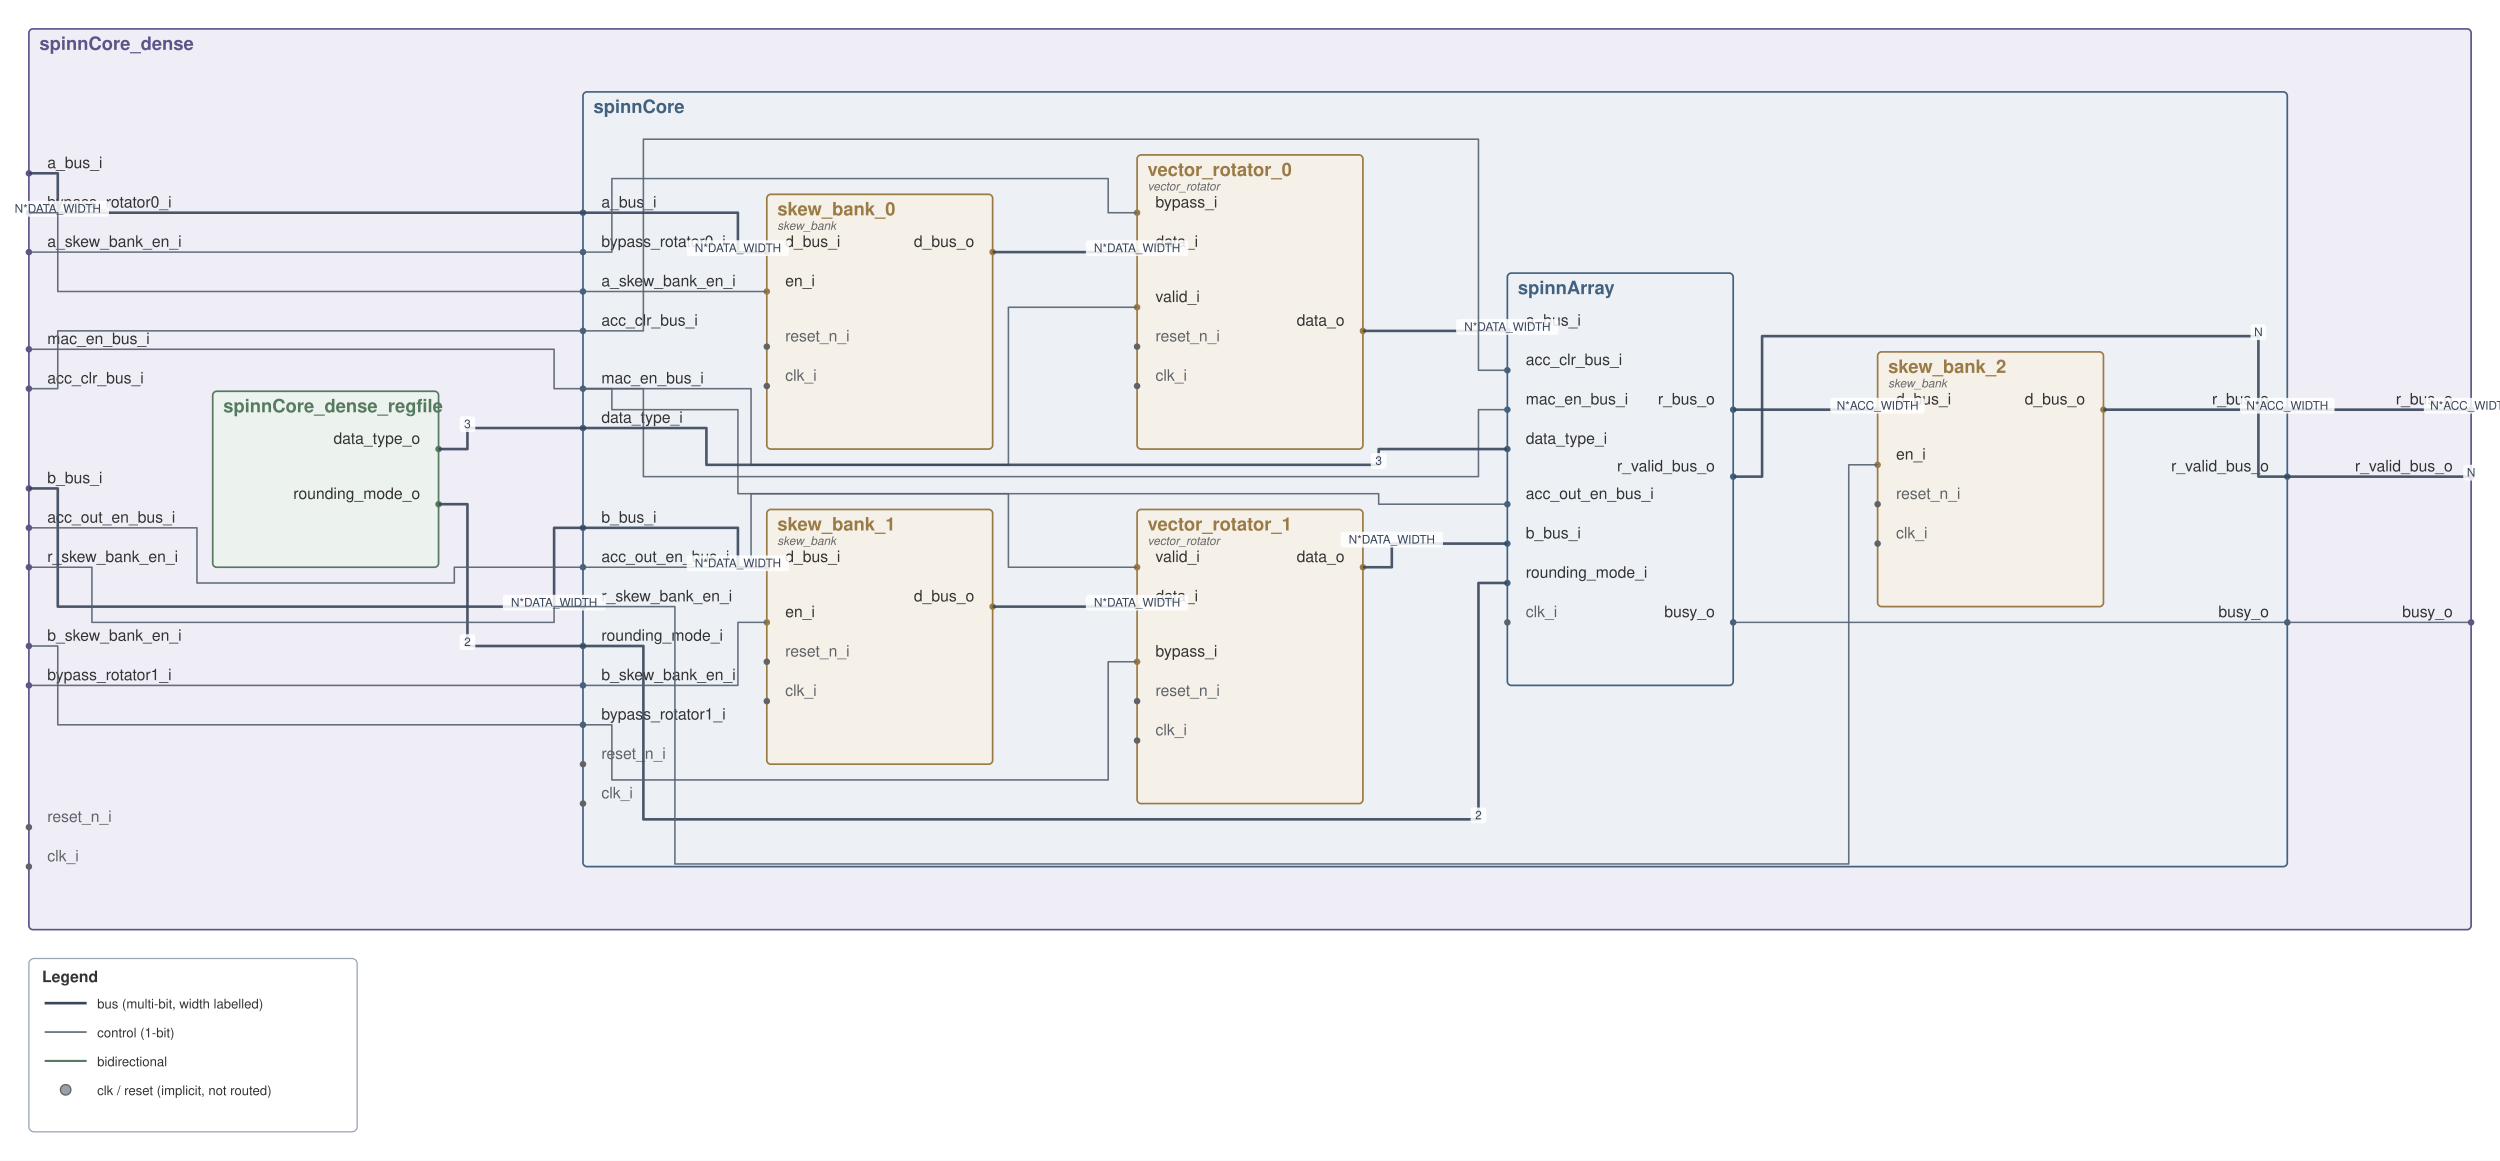
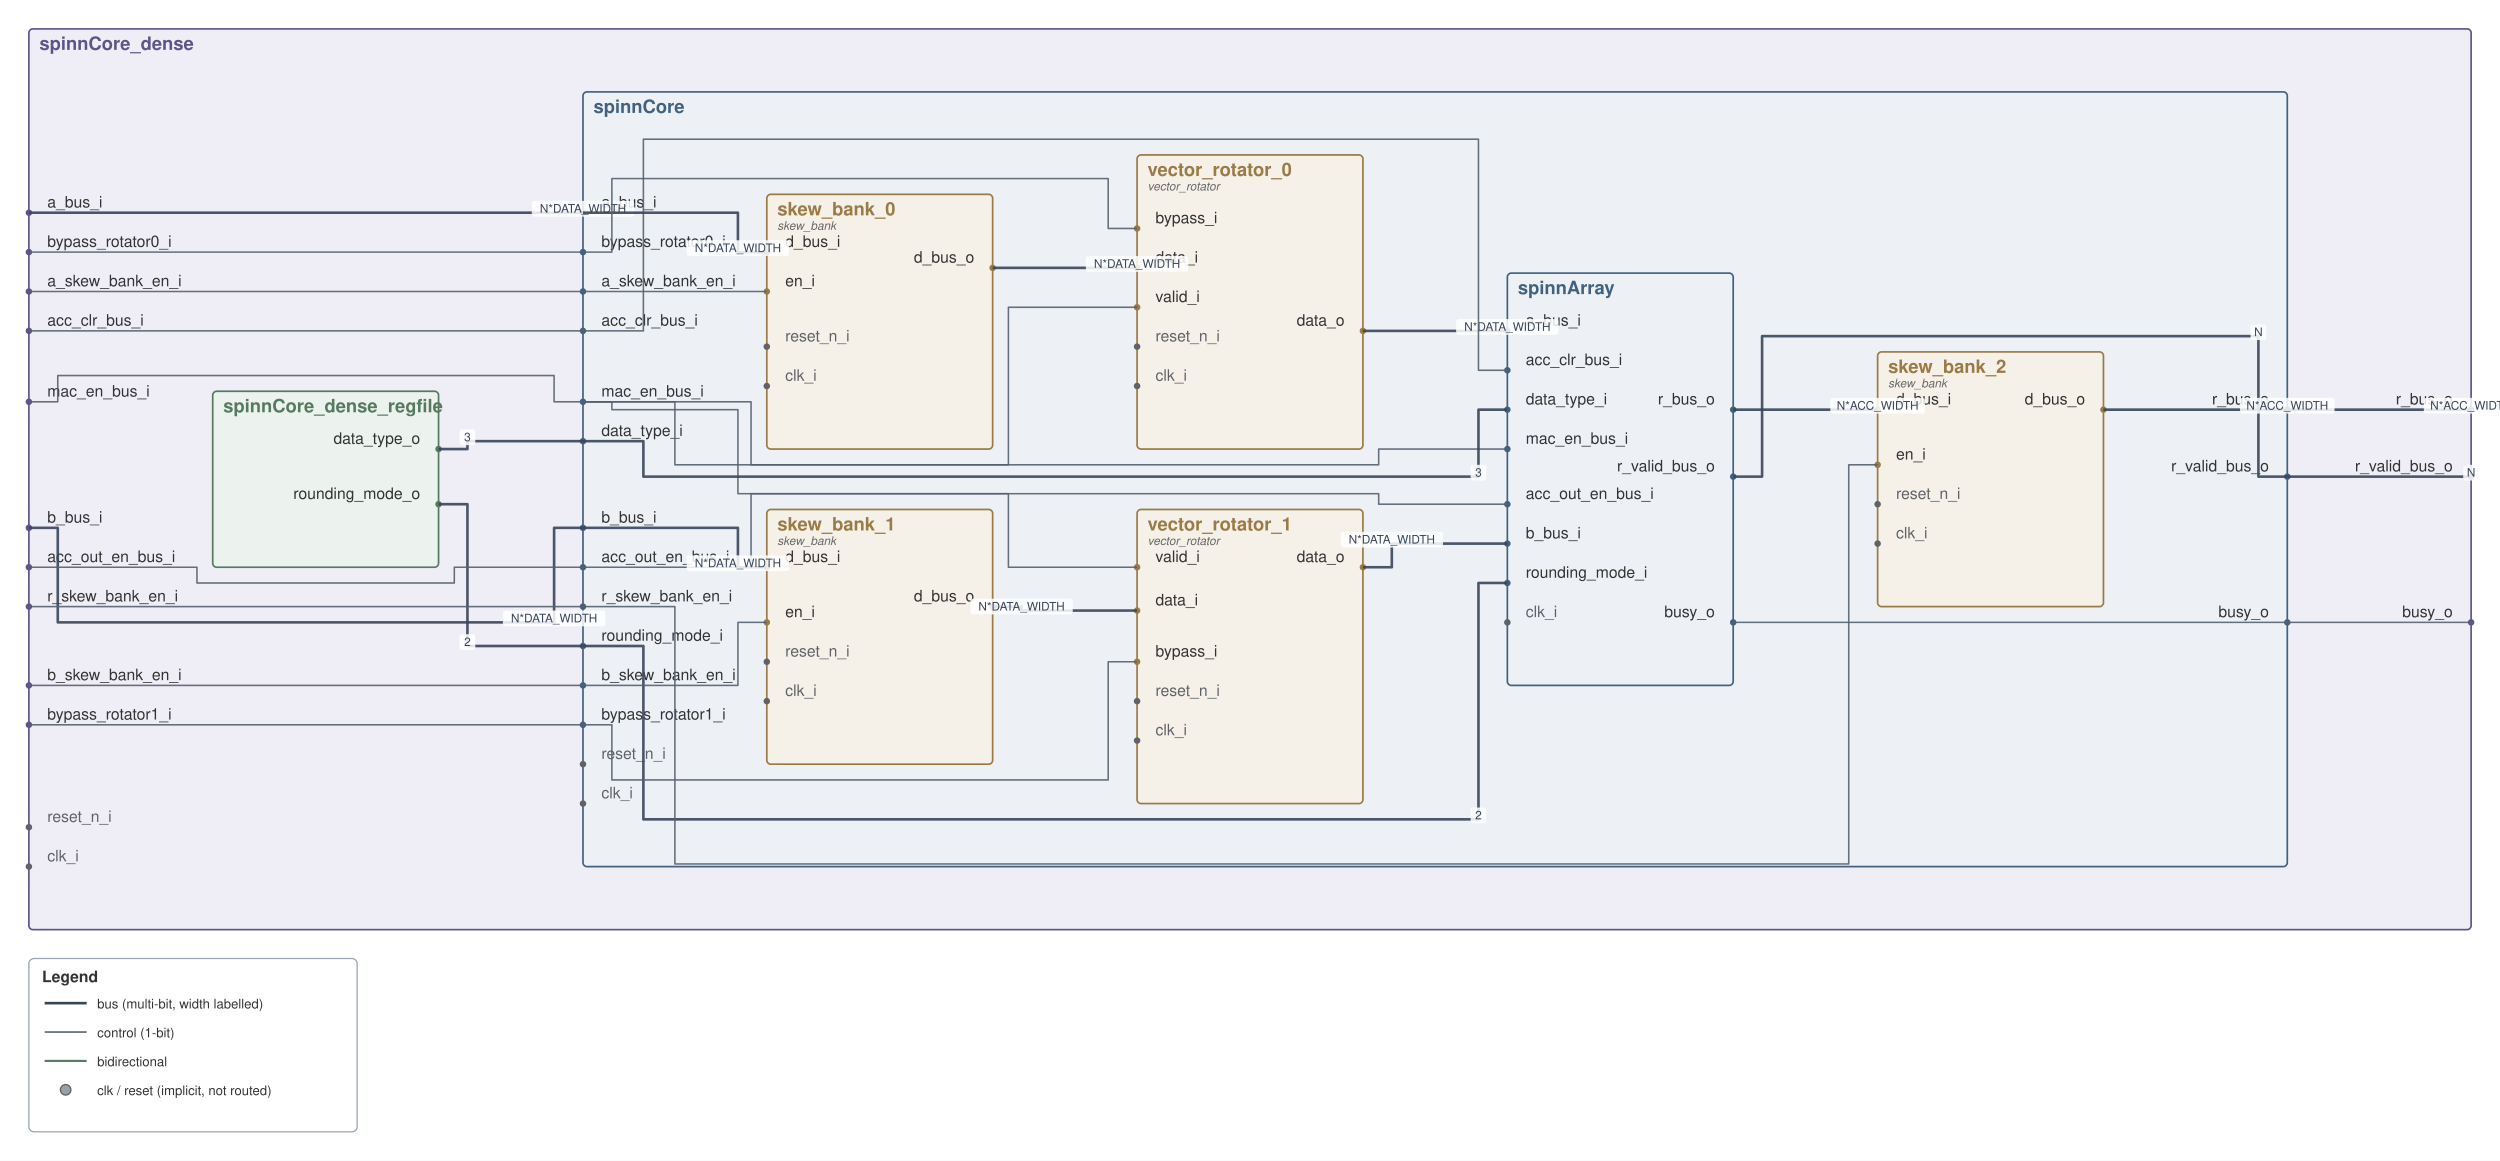
<svg xmlns="http://www.w3.org/2000/svg" width="1904" height="884" font-family="Helvetica">
  <rect width="1904" height="884" fill="white" />
  <rect x="22" y="22" width="1860" height="686" rx="3" fill="#EFEDF6" stroke="#5F5488" stroke-width="1.3" />
  <text x="30" y="38" font-weight="bold" font-size="14" fill="#5F5488">spinnCore_dense</text>
-   <circle cx="22" cy="132" r="2.5" fill="#5F5488" />
-   <text x="36" y="128" font-size="12" fill="#333">a_bus_i</text>
  <circle cx="22" cy="162" r="2.5" fill="#5F5488" />
-   <text x="36" y="158" font-size="12" fill="#333">bypass_rotator0_i</text>
+   <text x="36" y="158" font-size="12" fill="#333">a_bus_i</text>
  <circle cx="22" cy="192" r="2.5" fill="#5F5488" />
-   <text x="36" y="188" font-size="12" fill="#333">a_skew_bank_en_i</text>
-   <circle cx="22" cy="266" r="2.5" fill="#5F5488" />
-   <text x="36" y="262" font-size="12" fill="#333">mac_en_bus_i</text>
-   <circle cx="22" cy="296" r="2.5" fill="#5F5488" />
-   <text x="36" y="292" font-size="12" fill="#333">acc_clr_bus_i</text>
-   <circle cx="22" cy="372" r="2.5" fill="#5F5488" />
-   <text x="36" y="368" font-size="12" fill="#333">b_bus_i</text>
+   <text x="36" y="188" font-size="12" fill="#333">bypass_rotator0_i</text>
+   <circle cx="22" cy="222" r="2.5" fill="#5F5488" />
+   <text x="36" y="218" font-size="12" fill="#333">a_skew_bank_en_i</text>
+   <circle cx="22" cy="252" r="2.5" fill="#5F5488" />
+   <text x="36" y="248" font-size="12" fill="#333">acc_clr_bus_i</text>
+   <circle cx="22" cy="306" r="2.5" fill="#5F5488" />
+   <text x="36" y="302" font-size="12" fill="#333">mac_en_bus_i</text>
  <circle cx="22" cy="402" r="2.5" fill="#5F5488" />
-   <text x="36" y="398" font-size="12" fill="#333">acc_out_en_bus_i</text>
+   <text x="36" y="398" font-size="12" fill="#333">b_bus_i</text>
  <circle cx="22" cy="432" r="2.5" fill="#5F5488" />
-   <text x="36" y="428" font-size="12" fill="#333">r_skew_bank_en_i</text>
-   <circle cx="22" cy="492" r="2.5" fill="#5F5488" />
-   <text x="36" y="488" font-size="12" fill="#333">b_skew_bank_en_i</text>
+   <text x="36" y="428" font-size="12" fill="#333">acc_out_en_bus_i</text>
+   <circle cx="22" cy="462" r="2.5" fill="#5F5488" />
+   <text x="36" y="458" font-size="12" fill="#333">r_skew_bank_en_i</text>
  <circle cx="22" cy="522" r="2.5" fill="#5F5488" />
-   <text x="36" y="518" font-size="12" fill="#333">bypass_rotator1_i</text>
+   <text x="36" y="518" font-size="12" fill="#333">b_skew_bank_en_i</text>
+   <circle cx="22" cy="552" r="2.5" fill="#5F5488" />
+   <text x="36" y="548" font-size="12" fill="#333">bypass_rotator1_i</text>
  <circle cx="22" cy="630" r="2.5" fill="#5F6368" />
  <text x="36" y="626" font-size="12" fill="#5F6368">reset_n_i</text>
  <circle cx="22" cy="660" r="2.5" fill="#5F6368" />
  <text x="36" y="656" font-size="12" fill="#5F6368">clk_i</text>
  <circle cx="1882" cy="312" r="2.5" fill="#5F5488" />
  <text x="1868" y="308" font-size="12" text-anchor="end" fill="#333">r_bus_o</text>
  <circle cx="1882" cy="363" r="2.5" fill="#5F5488" />
  <text x="1868" y="359" font-size="12" text-anchor="end" fill="#333">r_valid_bus_o</text>
  <circle cx="1882" cy="474" r="2.5" fill="#5F5488" />
  <text x="1868" y="470" font-size="12" text-anchor="end" fill="#333">busy_o</text>
  <rect x="162" y="298" width="172" height="134" rx="3" fill="#ECF2ED" stroke="#557A60" stroke-width="1.3" />
  <text x="170" y="314" font-weight="bold" font-size="14" fill="#557A60">spinnCore_dense_regfile</text>
  <circle cx="334" cy="342" r="2.5" fill="#557A60" />
  <text x="320" y="338" font-size="12" text-anchor="end" fill="#333">data_type_o</text>
  <circle cx="334" cy="384" r="2.5" fill="#557A60" />
  <text x="320" y="380" font-size="12" text-anchor="end" fill="#333">rounding_mode_o</text>
  <rect x="444" y="70" width="1298" height="590" rx="3" fill="#EDF1F6" stroke="#41617F" stroke-width="1.3" />
  <text x="452" y="86" font-weight="bold" font-size="14" fill="#41617F">spinnCore</text>
  <circle cx="444" cy="162" r="2.5" fill="#41617F" />
  <text x="458" y="158" font-size="12" fill="#333">a_bus_i</text>
  <circle cx="444" cy="192" r="2.5" fill="#41617F" />
  <text x="458" y="188" font-size="12" fill="#333">bypass_rotator0_i</text>
  <circle cx="444" cy="222" r="2.5" fill="#41617F" />
  <text x="458" y="218" font-size="12" fill="#333">a_skew_bank_en_i</text>
  <circle cx="444" cy="252" r="2.5" fill="#41617F" />
  <text x="458" y="248" font-size="12" fill="#333">acc_clr_bus_i</text>
-   <circle cx="444" cy="296" r="2.5" fill="#41617F" />
-   <text x="458" y="292" font-size="12" fill="#333">mac_en_bus_i</text>
-   <circle cx="444" cy="326" r="2.5" fill="#41617F" />
-   <text x="458" y="322" font-size="12" fill="#333">data_type_i</text>
+   <circle cx="444" cy="306" r="2.5" fill="#41617F" />
+   <text x="458" y="302" font-size="12" fill="#333">mac_en_bus_i</text>
+   <circle cx="444" cy="336" r="2.5" fill="#41617F" />
+   <text x="458" y="332" font-size="12" fill="#333">data_type_i</text>
  <circle cx="444" cy="402" r="2.5" fill="#41617F" />
  <text x="458" y="398" font-size="12" fill="#333">b_bus_i</text>
  <circle cx="444" cy="432" r="2.5" fill="#41617F" />
  <text x="458" y="428" font-size="12" fill="#333">acc_out_en_bus_i</text>
  <circle cx="444" cy="462" r="2.5" fill="#41617F" />
  <text x="458" y="458" font-size="12" fill="#333">r_skew_bank_en_i</text>
  <circle cx="444" cy="492" r="2.5" fill="#41617F" />
  <text x="458" y="488" font-size="12" fill="#333">rounding_mode_i</text>
  <circle cx="444" cy="522" r="2.5" fill="#41617F" />
  <text x="458" y="518" font-size="12" fill="#333">b_skew_bank_en_i</text>
  <circle cx="444" cy="552" r="2.5" fill="#41617F" />
  <text x="458" y="548" font-size="12" fill="#333">bypass_rotator1_i</text>
  <circle cx="444" cy="582" r="2.5" fill="#5F6368" />
  <text x="458" y="578" font-size="12" fill="#5F6368">reset_n_i</text>
  <circle cx="444" cy="612" r="2.5" fill="#5F6368" />
  <text x="458" y="608" font-size="12" fill="#5F6368">clk_i</text>
  <circle cx="1742" cy="312" r="2.5" fill="#41617F" />
  <text x="1728" y="308" font-size="12" text-anchor="end" fill="#333">r_bus_o</text>
  <circle cx="1742" cy="363" r="2.5" fill="#41617F" />
  <text x="1728" y="359" font-size="12" text-anchor="end" fill="#333">r_valid_bus_o</text>
  <circle cx="1742" cy="474" r="2.5" fill="#41617F" />
  <text x="1728" y="470" font-size="12" text-anchor="end" fill="#333">busy_o</text>
  <rect x="1148" y="208" width="172" height="314" rx="3" fill="#EDF1F6" stroke="#41617F" stroke-width="1.3" />
  <text x="1156" y="224" font-weight="bold" font-size="14" fill="#41617F">spinnArray</text>
  <circle cx="1148" cy="252" r="2.5" fill="#41617F" />
  <text x="1162" y="248" font-size="12" fill="#333">a_bus_i</text>
  <circle cx="1148" cy="282" r="2.5" fill="#41617F" />
  <text x="1162" y="278" font-size="12" fill="#333">acc_clr_bus_i</text>
  <circle cx="1148" cy="312" r="2.5" fill="#41617F" />
-   <text x="1162" y="308" font-size="12" fill="#333">mac_en_bus_i</text>
+   <text x="1162" y="308" font-size="12" fill="#333">data_type_i</text>
  <circle cx="1148" cy="342" r="2.5" fill="#41617F" />
-   <text x="1162" y="338" font-size="12" fill="#333">data_type_i</text>
+   <text x="1162" y="338" font-size="12" fill="#333">mac_en_bus_i</text>
  <circle cx="1148" cy="384" r="2.5" fill="#41617F" />
  <text x="1162" y="380" font-size="12" fill="#333">acc_out_en_bus_i</text>
  <circle cx="1148" cy="414" r="2.5" fill="#41617F" />
  <text x="1162" y="410" font-size="12" fill="#333">b_bus_i</text>
  <circle cx="1148" cy="444" r="2.5" fill="#41617F" />
  <text x="1162" y="440" font-size="12" fill="#333">rounding_mode_i</text>
  <circle cx="1148" cy="474" r="2.5" fill="#5F6368" />
  <text x="1162" y="470" font-size="12" fill="#5F6368">clk_i</text>
  <circle cx="1320" cy="312" r="2.5" fill="#41617F" />
  <text x="1306" y="308" font-size="12" text-anchor="end" fill="#333">r_bus_o</text>
  <circle cx="1320" cy="363" r="2.5" fill="#41617F" />
  <text x="1306" y="359" font-size="12" text-anchor="end" fill="#333">r_valid_bus_o</text>
  <circle cx="1320" cy="474" r="2.5" fill="#41617F" />
  <text x="1306" y="470" font-size="12" text-anchor="end" fill="#333">busy_o</text>
  <rect x="584" y="148" width="172" height="194" rx="3" fill="#F5F0E8" stroke="#9A7A45" stroke-width="1.3" />
  <text x="592" y="164" font-weight="bold" font-size="14" fill="#9A7A45">skew_bank_0</text>
  <text x="592" y="175" font-style="italic" font-size="9" fill="#666">skew_bank</text>
  <circle cx="584" cy="192" r="2.5" fill="#9A7A45" />
  <text x="598" y="188" font-size="12" fill="#333">d_bus_i</text>
  <circle cx="584" cy="222" r="2.5" fill="#9A7A45" />
  <text x="598" y="218" font-size="12" fill="#333">en_i</text>
  <circle cx="584" cy="264" r="2.5" fill="#5F6368" />
  <text x="598" y="260" font-size="12" fill="#5F6368">reset_n_i</text>
  <circle cx="584" cy="294" r="2.5" fill="#5F6368" />
  <text x="598" y="290" font-size="12" fill="#5F6368">clk_i</text>
-   <circle cx="756" cy="192" r="2.5" fill="#9A7A45" />
-   <text x="742" y="188" font-size="12" text-anchor="end" fill="#333">d_bus_o</text>
+   <circle cx="756" cy="204" r="2.5" fill="#9A7A45" />
+   <text x="742" y="200" font-size="12" text-anchor="end" fill="#333">d_bus_o</text>
  <rect x="584" y="388" width="172" height="194" rx="3" fill="#F5F0E8" stroke="#9A7A45" stroke-width="1.3" />
  <text x="592" y="404" font-weight="bold" font-size="14" fill="#9A7A45">skew_bank_1</text>
  <text x="592" y="415" font-style="italic" font-size="9" fill="#666">skew_bank</text>
  <circle cx="584" cy="432" r="2.5" fill="#9A7A45" />
  <text x="598" y="428" font-size="12" fill="#333">d_bus_i</text>
  <circle cx="584" cy="474" r="2.5" fill="#9A7A45" />
  <text x="598" y="470" font-size="12" fill="#333">en_i</text>
  <circle cx="584" cy="504" r="2.5" fill="#5F6368" />
  <text x="598" y="500" font-size="12" fill="#5F6368">reset_n_i</text>
  <circle cx="584" cy="534" r="2.5" fill="#5F6368" />
  <text x="598" y="530" font-size="12" fill="#5F6368">clk_i</text>
  <circle cx="756" cy="462" r="2.5" fill="#9A7A45" />
  <text x="742" y="458" font-size="12" text-anchor="end" fill="#333">d_bus_o</text>
  <rect x="1430" y="268" width="172" height="194" rx="3" fill="#F5F0E8" stroke="#9A7A45" stroke-width="1.3" />
  <text x="1438" y="284" font-weight="bold" font-size="14" fill="#9A7A45">skew_bank_2</text>
  <text x="1438" y="295" font-style="italic" font-size="9" fill="#666">skew_bank</text>
  <circle cx="1430" cy="312" r="2.5" fill="#9A7A45" />
  <text x="1444" y="308" font-size="12" fill="#333">d_bus_i</text>
  <circle cx="1430" cy="354" r="2.5" fill="#9A7A45" />
  <text x="1444" y="350" font-size="12" fill="#333">en_i</text>
  <circle cx="1430" cy="384" r="2.5" fill="#5F6368" />
  <text x="1444" y="380" font-size="12" fill="#5F6368">reset_n_i</text>
  <circle cx="1430" cy="414" r="2.5" fill="#5F6368" />
  <text x="1444" y="410" font-size="12" fill="#5F6368">clk_i</text>
  <circle cx="1602" cy="312" r="2.5" fill="#9A7A45" />
  <text x="1588" y="308" font-size="12" text-anchor="end" fill="#333">d_bus_o</text>
  <rect x="866" y="118" width="172" height="224" rx="3" fill="#F5F0E8" stroke="#9A7A45" stroke-width="1.3" />
  <text x="874" y="134" font-weight="bold" font-size="14" fill="#9A7A45">vector_rotator_0</text>
  <text x="874" y="145" font-style="italic" font-size="9" fill="#666">vector_rotator</text>
-   <circle cx="866" cy="162" r="2.5" fill="#9A7A45" />
-   <text x="880" y="158" font-size="12" fill="#333">bypass_i</text>
-   <circle cx="866" cy="192" r="2.5" fill="#9A7A45" />
-   <text x="880" y="188" font-size="12" fill="#333">data_i</text>
+   <circle cx="866" cy="174" r="2.5" fill="#9A7A45" />
+   <text x="880" y="170" font-size="12" fill="#333">bypass_i</text>
+   <circle cx="866" cy="204" r="2.5" fill="#9A7A45" />
+   <text x="880" y="200" font-size="12" fill="#333">data_i</text>
  <circle cx="866" cy="234" r="2.5" fill="#9A7A45" />
  <text x="880" y="230" font-size="12" fill="#333">valid_i</text>
  <circle cx="866" cy="264" r="2.5" fill="#5F6368" />
  <text x="880" y="260" font-size="12" fill="#5F6368">reset_n_i</text>
  <circle cx="866" cy="294" r="2.5" fill="#5F6368" />
  <text x="880" y="290" font-size="12" fill="#5F6368">clk_i</text>
  <circle cx="1038" cy="252" r="2.5" fill="#9A7A45" />
  <text x="1024" y="248" font-size="12" text-anchor="end" fill="#333">data_o</text>
  <rect x="866" y="388" width="172" height="224" rx="3" fill="#F5F0E8" stroke="#9A7A45" stroke-width="1.3" />
  <text x="874" y="404" font-weight="bold" font-size="14" fill="#9A7A45">vector_rotator_1</text>
  <text x="874" y="415" font-style="italic" font-size="9" fill="#666">vector_rotator</text>
  <circle cx="866" cy="432" r="2.5" fill="#9A7A45" />
  <text x="880" y="428" font-size="12" fill="#333">valid_i</text>
-   <circle cx="866" cy="462" r="2.5" fill="#9A7A45" />
-   <text x="880" y="458" font-size="12" fill="#333">data_i</text>
+   <circle cx="866" cy="465" r="2.5" fill="#9A7A45" />
+   <text x="880" y="461" font-size="12" fill="#333">data_i</text>
  <circle cx="866" cy="504" r="2.5" fill="#9A7A45" />
  <text x="880" y="500" font-size="12" fill="#333">bypass_i</text>
  <circle cx="866" cy="534" r="2.5" fill="#5F6368" />
  <text x="880" y="530" font-size="12" fill="#5F6368">reset_n_i</text>
  <circle cx="866" cy="564" r="2.5" fill="#5F6368" />
  <text x="880" y="560" font-size="12" fill="#5F6368">clk_i</text>
  <circle cx="1038" cy="432" r="2.5" fill="#9A7A45" />
  <text x="1024" y="428" font-size="12" text-anchor="end" fill="#333">data_o</text>
-   <polyline points="334,342 356,342 356,326 444,326" fill="none" stroke="#38455A" stroke-width="2.0" stroke-linejoin="round" opacity="0.9" />
-   <rect x="350" y="317" width="12" height="12" rx="2" fill="#FFFFFF" opacity="0.85" />
-   <text x="356" y="326" font-size="9" fill="#38455A" text-anchor="middle">3</text>
+   <polyline points="334,342 356,342 356,336 444,336" fill="none" stroke="#38455A" stroke-width="2.0" stroke-linejoin="round" opacity="0.9" />
+   <rect x="350" y="327" width="12" height="12" rx="2" fill="#FFFFFF" opacity="0.85" />
+   <text x="356" y="336" font-size="9" fill="#38455A" text-anchor="middle">3</text>
  <polyline points="334,384 356,384 356,492 444,492" fill="none" stroke="#38455A" stroke-width="2.0" stroke-linejoin="round" opacity="0.9" />
  <rect x="350" y="483" width="12" height="12" rx="2" fill="#FFFFFF" opacity="0.85" />
  <text x="356" y="492" font-size="9" fill="#38455A" text-anchor="middle">2</text>
-   <polyline points="22,132 44,132 44,162 444,162" fill="none" stroke="#38455A" stroke-width="2.0" stroke-linejoin="round" opacity="0.9" />
-   <rect x="5" y="153" width="78" height="12" rx="2" fill="#FFFFFF" opacity="0.85" />
-   <text x="44" y="162" font-size="9" fill="#38455A" text-anchor="middle">N*DATA_WIDTH</text>
-   <polyline points="22,192 44,192 44,222 444,222" fill="none" stroke="#556170" stroke-width="1.2" stroke-linejoin="round" opacity="0.9" />
-   <polyline points="22,372 44,372 44,462 422,462 422,402 444,402" fill="none" stroke="#38455A" stroke-width="2.0" stroke-linejoin="round" opacity="0.9" />
-   <rect x="383" y="453" width="78" height="12" rx="2" fill="#FFFFFF" opacity="0.85" />
-   <text x="422" y="462" font-size="9" fill="#38455A" text-anchor="middle">N*DATA_WIDTH</text>
-   <polyline points="22,492 44,492 44,522 444,522" fill="none" stroke="#556170" stroke-width="1.2" stroke-linejoin="round" opacity="0.9" />
-   <polyline points="22,266 422,266 422,296 444,296" fill="none" stroke="#556170" stroke-width="1.2" stroke-linejoin="round" opacity="0.9" />
-   <polyline points="22,296 44,296 44,252 444,252" fill="none" stroke="#556170" stroke-width="1.2" stroke-linejoin="round" opacity="0.9" />
-   <polyline points="22,402 150,402 150,444 346,444 346,432 444,432" fill="none" stroke="#556170" stroke-width="1.2" stroke-linejoin="round" opacity="0.9" />
-   <polyline points="22,162 44,162 44,192 444,192" fill="none" stroke="#556170" stroke-width="1.2" stroke-linejoin="round" opacity="0.9" />
-   <polyline points="22,522 44,522 44,552 444,552" fill="none" stroke="#556170" stroke-width="1.2" stroke-linejoin="round" opacity="0.9" />
+   <polyline points="22,162 444,162" fill="none" stroke="#38455A" stroke-width="2.0" stroke-linejoin="round" opacity="0.9" />
+   <rect x="405" y="153" width="78" height="12" rx="2" fill="#FFFFFF" opacity="0.85" />
+   <text x="444" y="162" font-size="9" fill="#38455A" text-anchor="middle">N*DATA_WIDTH</text>
+   <polyline points="22,222 444,222" fill="none" stroke="#556170" stroke-width="1.2" stroke-linejoin="round" opacity="0.9" />
+   <polyline points="22,402 44,402 44,474 422,474 422,402 444,402" fill="none" stroke="#38455A" stroke-width="2.0" stroke-linejoin="round" opacity="0.9" />
+   <rect x="383" y="465" width="78" height="12" rx="2" fill="#FFFFFF" opacity="0.85" />
+   <text x="422" y="474" font-size="9" fill="#38455A" text-anchor="middle">N*DATA_WIDTH</text>
+   <polyline points="22,522 444,522" fill="none" stroke="#556170" stroke-width="1.2" stroke-linejoin="round" opacity="0.9" />
+   <polyline points="22,306 44,306 44,286 422,286 422,306 444,306" fill="none" stroke="#556170" stroke-width="1.2" stroke-linejoin="round" opacity="0.9" />
+   <polyline points="22,252 444,252" fill="none" stroke="#556170" stroke-width="1.2" stroke-linejoin="round" opacity="0.9" />
+   <polyline points="22,432 150,432 150,444 346,444 346,432 444,432" fill="none" stroke="#556170" stroke-width="1.2" stroke-linejoin="round" opacity="0.9" />
+   <polyline points="22,192 444,192" fill="none" stroke="#556170" stroke-width="1.2" stroke-linejoin="round" opacity="0.9" />
+   <polyline points="22,552 444,552" fill="none" stroke="#556170" stroke-width="1.2" stroke-linejoin="round" opacity="0.9" />
  <polyline points="1742,312 1882,312" fill="none" stroke="#38455A" stroke-width="2.0" stroke-linejoin="round" opacity="0.9" />
  <rect x="1846" y="303" width="72" height="12" rx="2" fill="#FFFFFF" opacity="0.85" />
  <text x="1882" y="312" font-size="9" fill="#38455A" text-anchor="middle">N*ACC_WIDTH</text>
  <polyline points="1742,363 1882,363" fill="none" stroke="#38455A" stroke-width="2.0" stroke-linejoin="round" opacity="0.9" />
  <rect x="1876" y="354" width="12" height="12" rx="2" fill="#FFFFFF" opacity="0.85" />
  <text x="1882" y="363" font-size="9" fill="#38455A" text-anchor="middle">N</text>
-   <polyline points="22,432 70,432 70,474 422,474 422,462 444,462" fill="none" stroke="#556170" stroke-width="1.2" stroke-linejoin="round" opacity="0.9" />
+   <polyline points="22,462 444,462" fill="none" stroke="#556170" stroke-width="1.2" stroke-linejoin="round" opacity="0.9" />
  <polyline points="1742,474 1882,474" fill="none" stroke="#556170" stroke-width="1.2" stroke-linejoin="round" opacity="0.9" />
  <polyline points="1038,252 1148,252" fill="none" stroke="#38455A" stroke-width="2.0" stroke-linejoin="round" opacity="0.9" />
  <rect x="1109" y="243" width="78" height="12" rx="2" fill="#FFFFFF" opacity="0.85" />
  <text x="1148" y="252" font-size="9" fill="#38455A" text-anchor="middle">N*DATA_WIDTH</text>
  <polyline points="1038,432 1060,432 1060,414 1148,414" fill="none" stroke="#38455A" stroke-width="2.0" stroke-linejoin="round" opacity="0.9" />
  <rect x="1021" y="405" width="78" height="12" rx="2" fill="#FFFFFF" opacity="0.85" />
  <text x="1060" y="414" font-size="9" fill="#38455A" text-anchor="middle">N*DATA_WIDTH</text>
-   <polyline points="444,296 490,296 490,363 1126,363 1126,312 1148,312" fill="none" stroke="#556170" stroke-width="1.2" stroke-linejoin="round" opacity="0.9" />
-   <polyline points="444,296 572,296 572,354 768,354 768,234 866,234" fill="none" stroke="#556170" stroke-width="1.2" stroke-linejoin="round" opacity="0.9" />
-   <polyline points="444,296 466,296 466,312 562,312 562,376 768,376 768,432 866,432" fill="none" stroke="#556170" stroke-width="1.2" stroke-linejoin="round" opacity="0.9" />
+   <polyline points="444,306 514,306 514,354 1050,354 1050,342 1148,342" fill="none" stroke="#556170" stroke-width="1.2" stroke-linejoin="round" opacity="0.9" />
+   <polyline points="444,306 572,306 572,354 768,354 768,234 866,234" fill="none" stroke="#556170" stroke-width="1.2" stroke-linejoin="round" opacity="0.9" />
+   <polyline points="444,306 466,306 466,312 562,312 562,376 768,376 768,432 866,432" fill="none" stroke="#556170" stroke-width="1.2" stroke-linejoin="round" opacity="0.9" />
  <polyline points="444,252 490,252 490,106 1126,106 1126,282 1148,282" fill="none" stroke="#556170" stroke-width="1.2" stroke-linejoin="round" opacity="0.9" />
  <polyline points="444,432 572,432 572,376 1050,376 1050,384 1148,384" fill="none" stroke="#556170" stroke-width="1.2" stroke-linejoin="round" opacity="0.9" />
  <polyline points="1320,312 1430,312" fill="none" stroke="#38455A" stroke-width="2.0" stroke-linejoin="round" opacity="0.9" />
  <rect x="1394" y="303" width="72" height="12" rx="2" fill="#FFFFFF" opacity="0.85" />
  <text x="1430" y="312" font-size="9" fill="#38455A" text-anchor="middle">N*ACC_WIDTH</text>
  <polyline points="1320,363 1342,363 1342,256 1720,256 1720,363 1742,363" fill="none" stroke="#38455A" stroke-width="2.0" stroke-linejoin="round" opacity="0.9" />
  <rect x="1714" y="247" width="12" height="12" rx="2" fill="#FFFFFF" opacity="0.85" />
  <text x="1720" y="256" font-size="9" fill="#38455A" text-anchor="middle">N</text>
  <polyline points="1320,474 1742,474" fill="none" stroke="#556170" stroke-width="1.2" stroke-linejoin="round" opacity="0.9" />
-   <polyline points="444,326 538,326 538,354 1050,354 1050,342 1148,342" fill="none" stroke="#38455A" stroke-width="2.0" stroke-linejoin="round" opacity="0.9" />
-   <rect x="1044" y="345" width="12" height="12" rx="2" fill="#FFFFFF" opacity="0.85" />
-   <text x="1050" y="354" font-size="9" fill="#38455A" text-anchor="middle">3</text>
+   <polyline points="444,336 490,336 490,363 1126,363 1126,312 1148,312" fill="none" stroke="#38455A" stroke-width="2.0" stroke-linejoin="round" opacity="0.9" />
+   <rect x="1120" y="354" width="12" height="12" rx="2" fill="#FFFFFF" opacity="0.85" />
+   <text x="1126" y="363" font-size="9" fill="#38455A" text-anchor="middle">3</text>
  <polyline points="444,492 490,492 490,624 1126,624 1126,444 1148,444" fill="none" stroke="#38455A" stroke-width="2.0" stroke-linejoin="round" opacity="0.9" />
  <rect x="1120" y="615" width="12" height="12" rx="2" fill="#FFFFFF" opacity="0.85" />
  <text x="1126" y="624" font-size="9" fill="#38455A" text-anchor="middle">2</text>
  <polyline points="444,162 562,162 562,192 584,192" fill="none" stroke="#38455A" stroke-width="2.0" stroke-linejoin="round" opacity="0.9" />
  <rect x="523" y="183" width="78" height="12" rx="2" fill="#FFFFFF" opacity="0.85" />
  <text x="562" y="192" font-size="9" fill="#38455A" text-anchor="middle">N*DATA_WIDTH</text>
-   <polyline points="756,192 866,192" fill="none" stroke="#38455A" stroke-width="2.0" stroke-linejoin="round" opacity="0.9" />
-   <rect x="827" y="183" width="78" height="12" rx="2" fill="#FFFFFF" opacity="0.85" />
-   <text x="866" y="192" font-size="9" fill="#38455A" text-anchor="middle">N*DATA_WIDTH</text>
+   <polyline points="756,204 866,204" fill="none" stroke="#38455A" stroke-width="2.0" stroke-linejoin="round" opacity="0.9" />
+   <rect x="827" y="195" width="78" height="12" rx="2" fill="#FFFFFF" opacity="0.85" />
+   <text x="866" y="204" font-size="9" fill="#38455A" text-anchor="middle">N*DATA_WIDTH</text>
  <polyline points="444,222 584,222" fill="none" stroke="#556170" stroke-width="1.2" stroke-linejoin="round" opacity="0.9" />
  <polyline points="444,402 562,402 562,432 584,432" fill="none" stroke="#38455A" stroke-width="2.0" stroke-linejoin="round" opacity="0.9" />
  <rect x="523" y="423" width="78" height="12" rx="2" fill="#FFFFFF" opacity="0.85" />
  <text x="562" y="432" font-size="9" fill="#38455A" text-anchor="middle">N*DATA_WIDTH</text>
-   <polyline points="756,462 866,462" fill="none" stroke="#38455A" stroke-width="2.0" stroke-linejoin="round" opacity="0.9" />
-   <rect x="827" y="453" width="78" height="12" rx="2" fill="#FFFFFF" opacity="0.85" />
-   <text x="866" y="462" font-size="9" fill="#38455A" text-anchor="middle">N*DATA_WIDTH</text>
+   <polyline points="756,462 778,462 778,465 866,465" fill="none" stroke="#38455A" stroke-width="2.0" stroke-linejoin="round" opacity="0.9" />
+   <rect x="739" y="456" width="78" height="12" rx="2" fill="#FFFFFF" opacity="0.85" />
+   <text x="778" y="465" font-size="9" fill="#38455A" text-anchor="middle">N*DATA_WIDTH</text>
  <polyline points="444,522 562,522 562,474 584,474" fill="none" stroke="#556170" stroke-width="1.2" stroke-linejoin="round" opacity="0.9" />
  <polyline points="1602,312 1742,312" fill="none" stroke="#38455A" stroke-width="2.0" stroke-linejoin="round" opacity="0.9" />
  <rect x="1706" y="303" width="72" height="12" rx="2" fill="#FFFFFF" opacity="0.85" />
  <text x="1742" y="312" font-size="9" fill="#38455A" text-anchor="middle">N*ACC_WIDTH</text>
  <polyline points="444,462 514,462 514,658 1408,658 1408,354 1430,354" fill="none" stroke="#556170" stroke-width="1.2" stroke-linejoin="round" opacity="0.9" />
-   <polyline points="444,192 466,192 466,136 844,136 844,162 866,162" fill="none" stroke="#556170" stroke-width="1.2" stroke-linejoin="round" opacity="0.9" />
+   <polyline points="444,192 466,192 466,136 844,136 844,174 866,174" fill="none" stroke="#556170" stroke-width="1.2" stroke-linejoin="round" opacity="0.9" />
  <polyline points="444,552 466,552 466,594 844,594 844,504 866,504" fill="none" stroke="#556170" stroke-width="1.2" stroke-linejoin="round" opacity="0.9" />
  <rect x="22" y="730.0" width="250" height="132" rx="4" fill="#FFFFFF" stroke="#9AA6B4" />
  <text x="32" y="748.0" font-weight="bold" font-size="12" fill="#333">Legend</text>
  <line x1="34" y1="764.0" x2="66" y2="764.0" stroke="#38455A" stroke-width="2.0" />
  <text x="74" y="768.0" font-size="10" fill="#333">bus (multi-bit, width labelled)</text>
  <line x1="34" y1="786.0" x2="66" y2="786.0" stroke="#556170" stroke-width="1.2" />
  <text x="74" y="790.0" font-size="10" fill="#333">control (1-bit)</text>
  <line x1="34" y1="808.0" x2="66" y2="808.0" stroke="#557A60" stroke-width="1.6" />
  <text x="74" y="812.0" font-size="10" fill="#333">bidirectional</text>
  <circle cx="50" cy="830.0" r="4" fill="#9AA0A6" stroke="#5F6368" />
  <text x="74" y="834.0" font-size="10" fill="#333">clk / reset (implicit, not routed)</text>
</svg>
